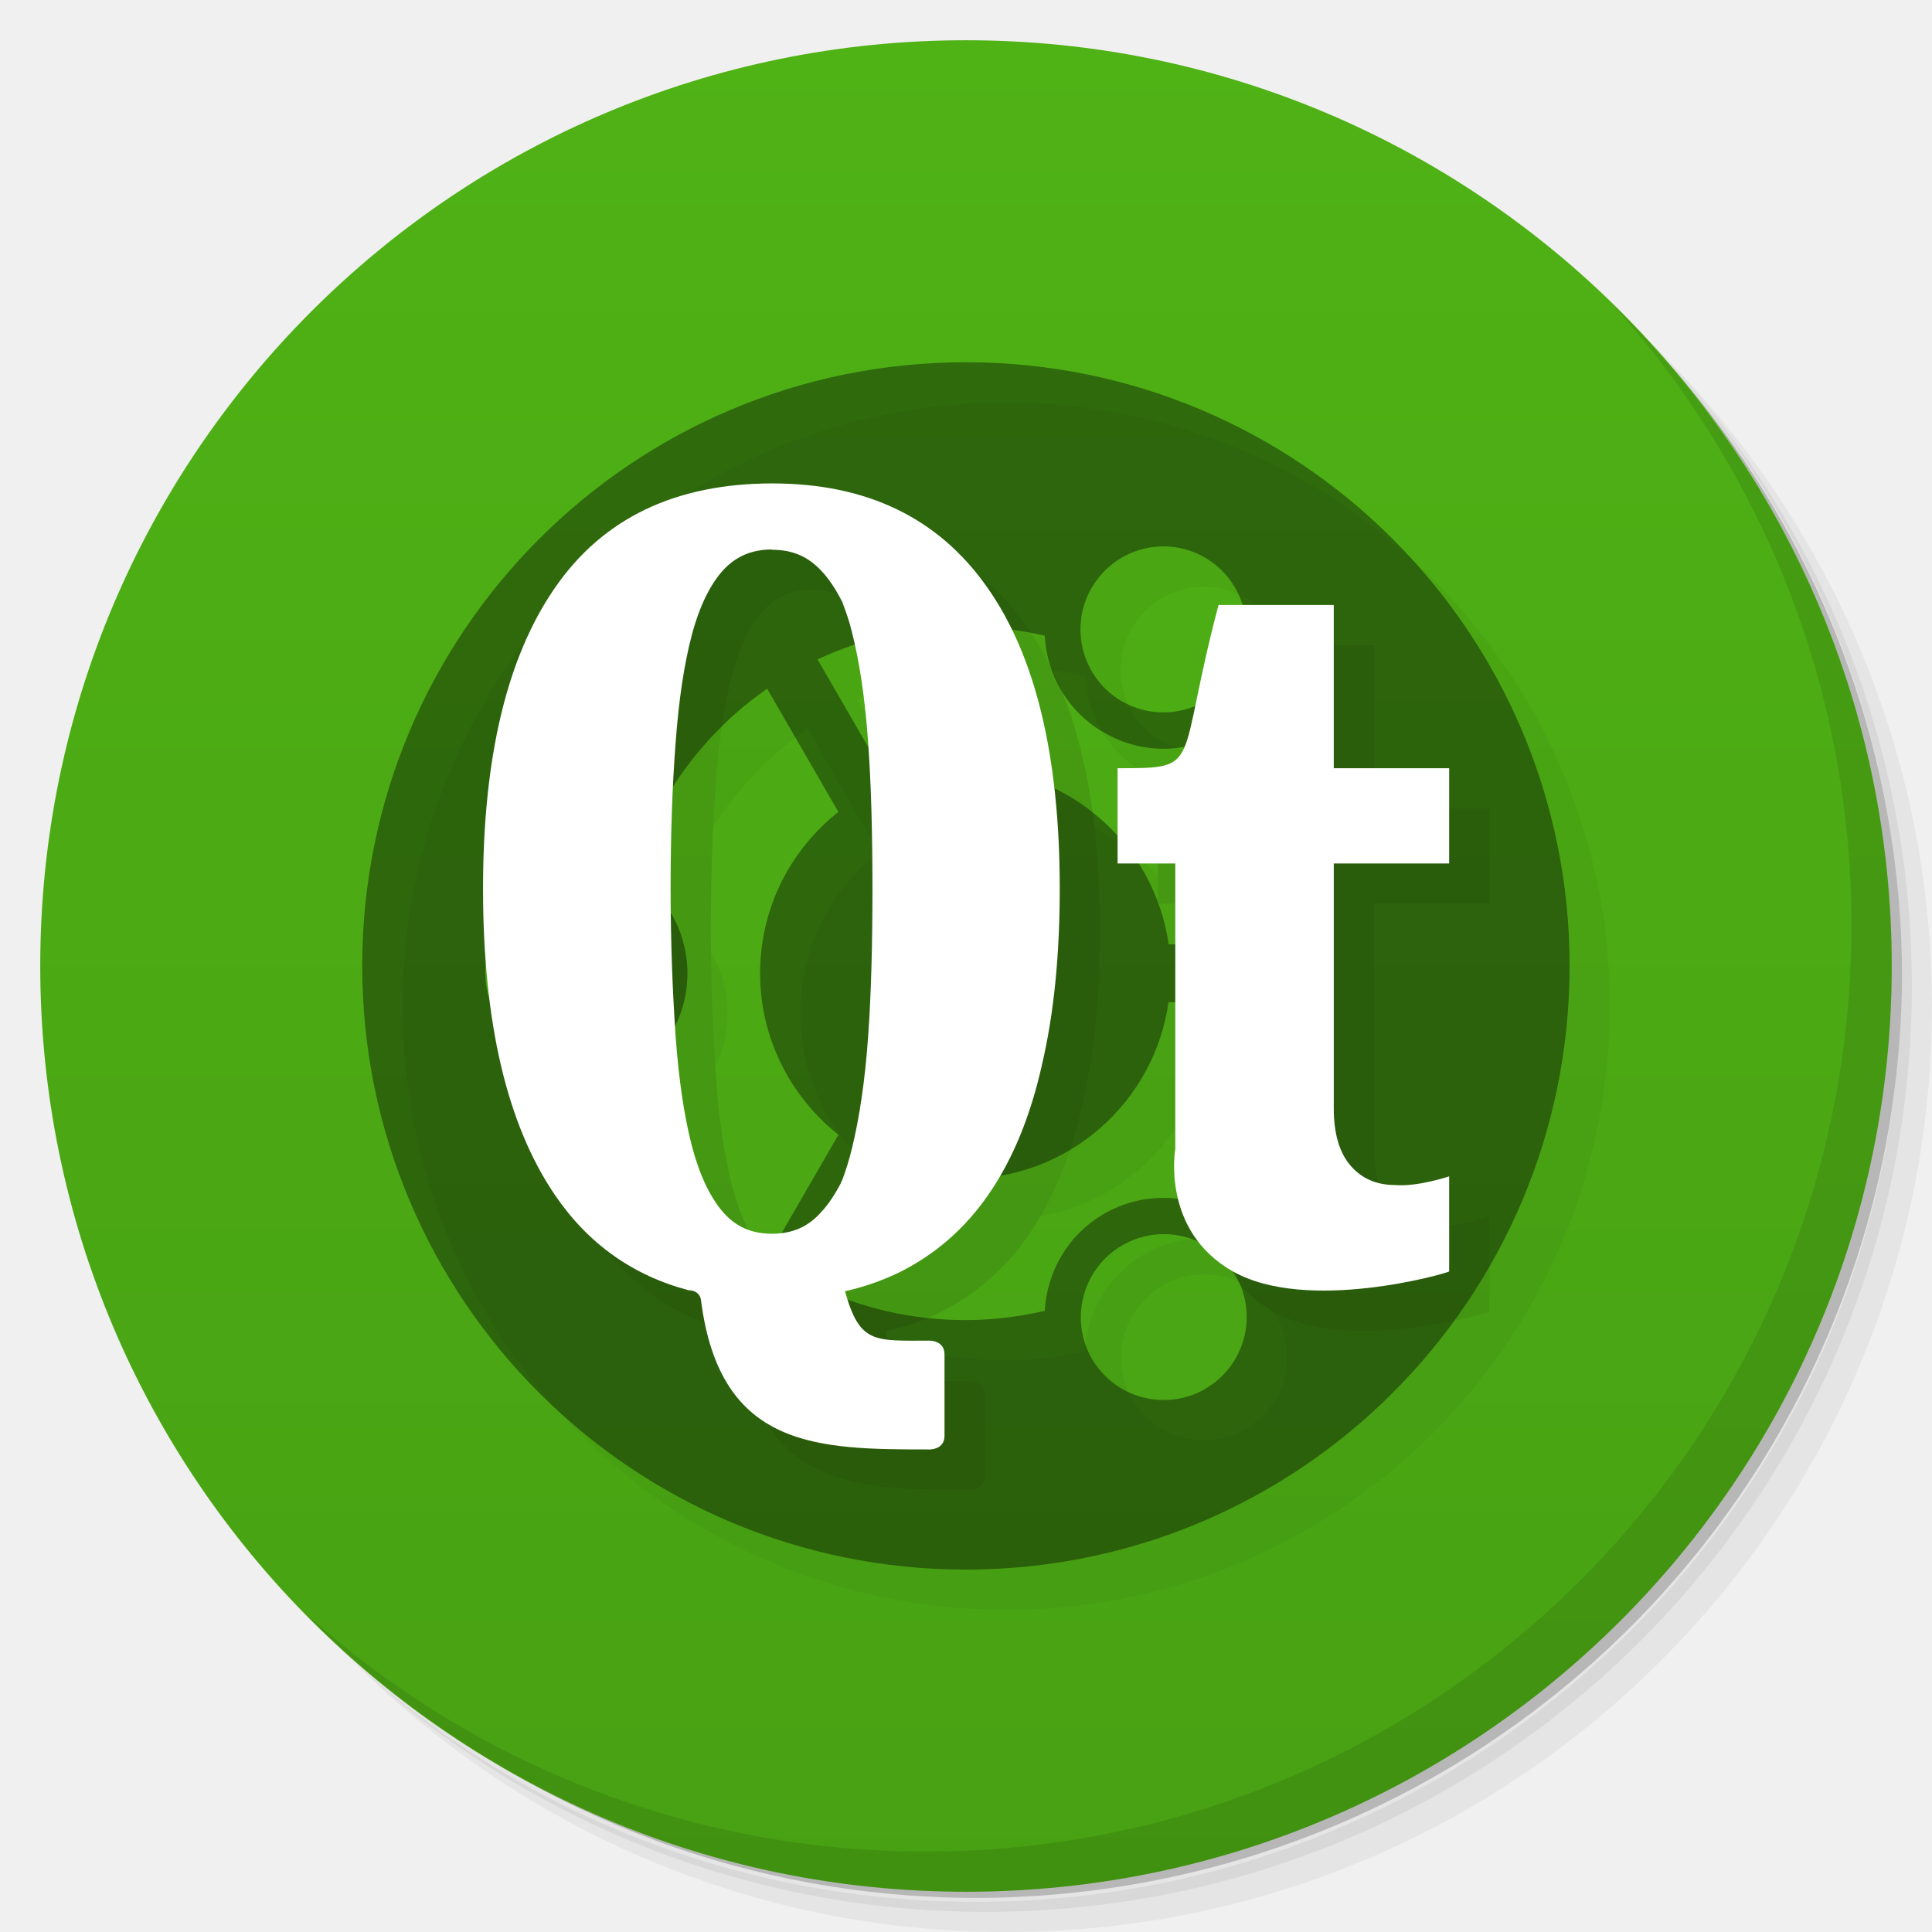
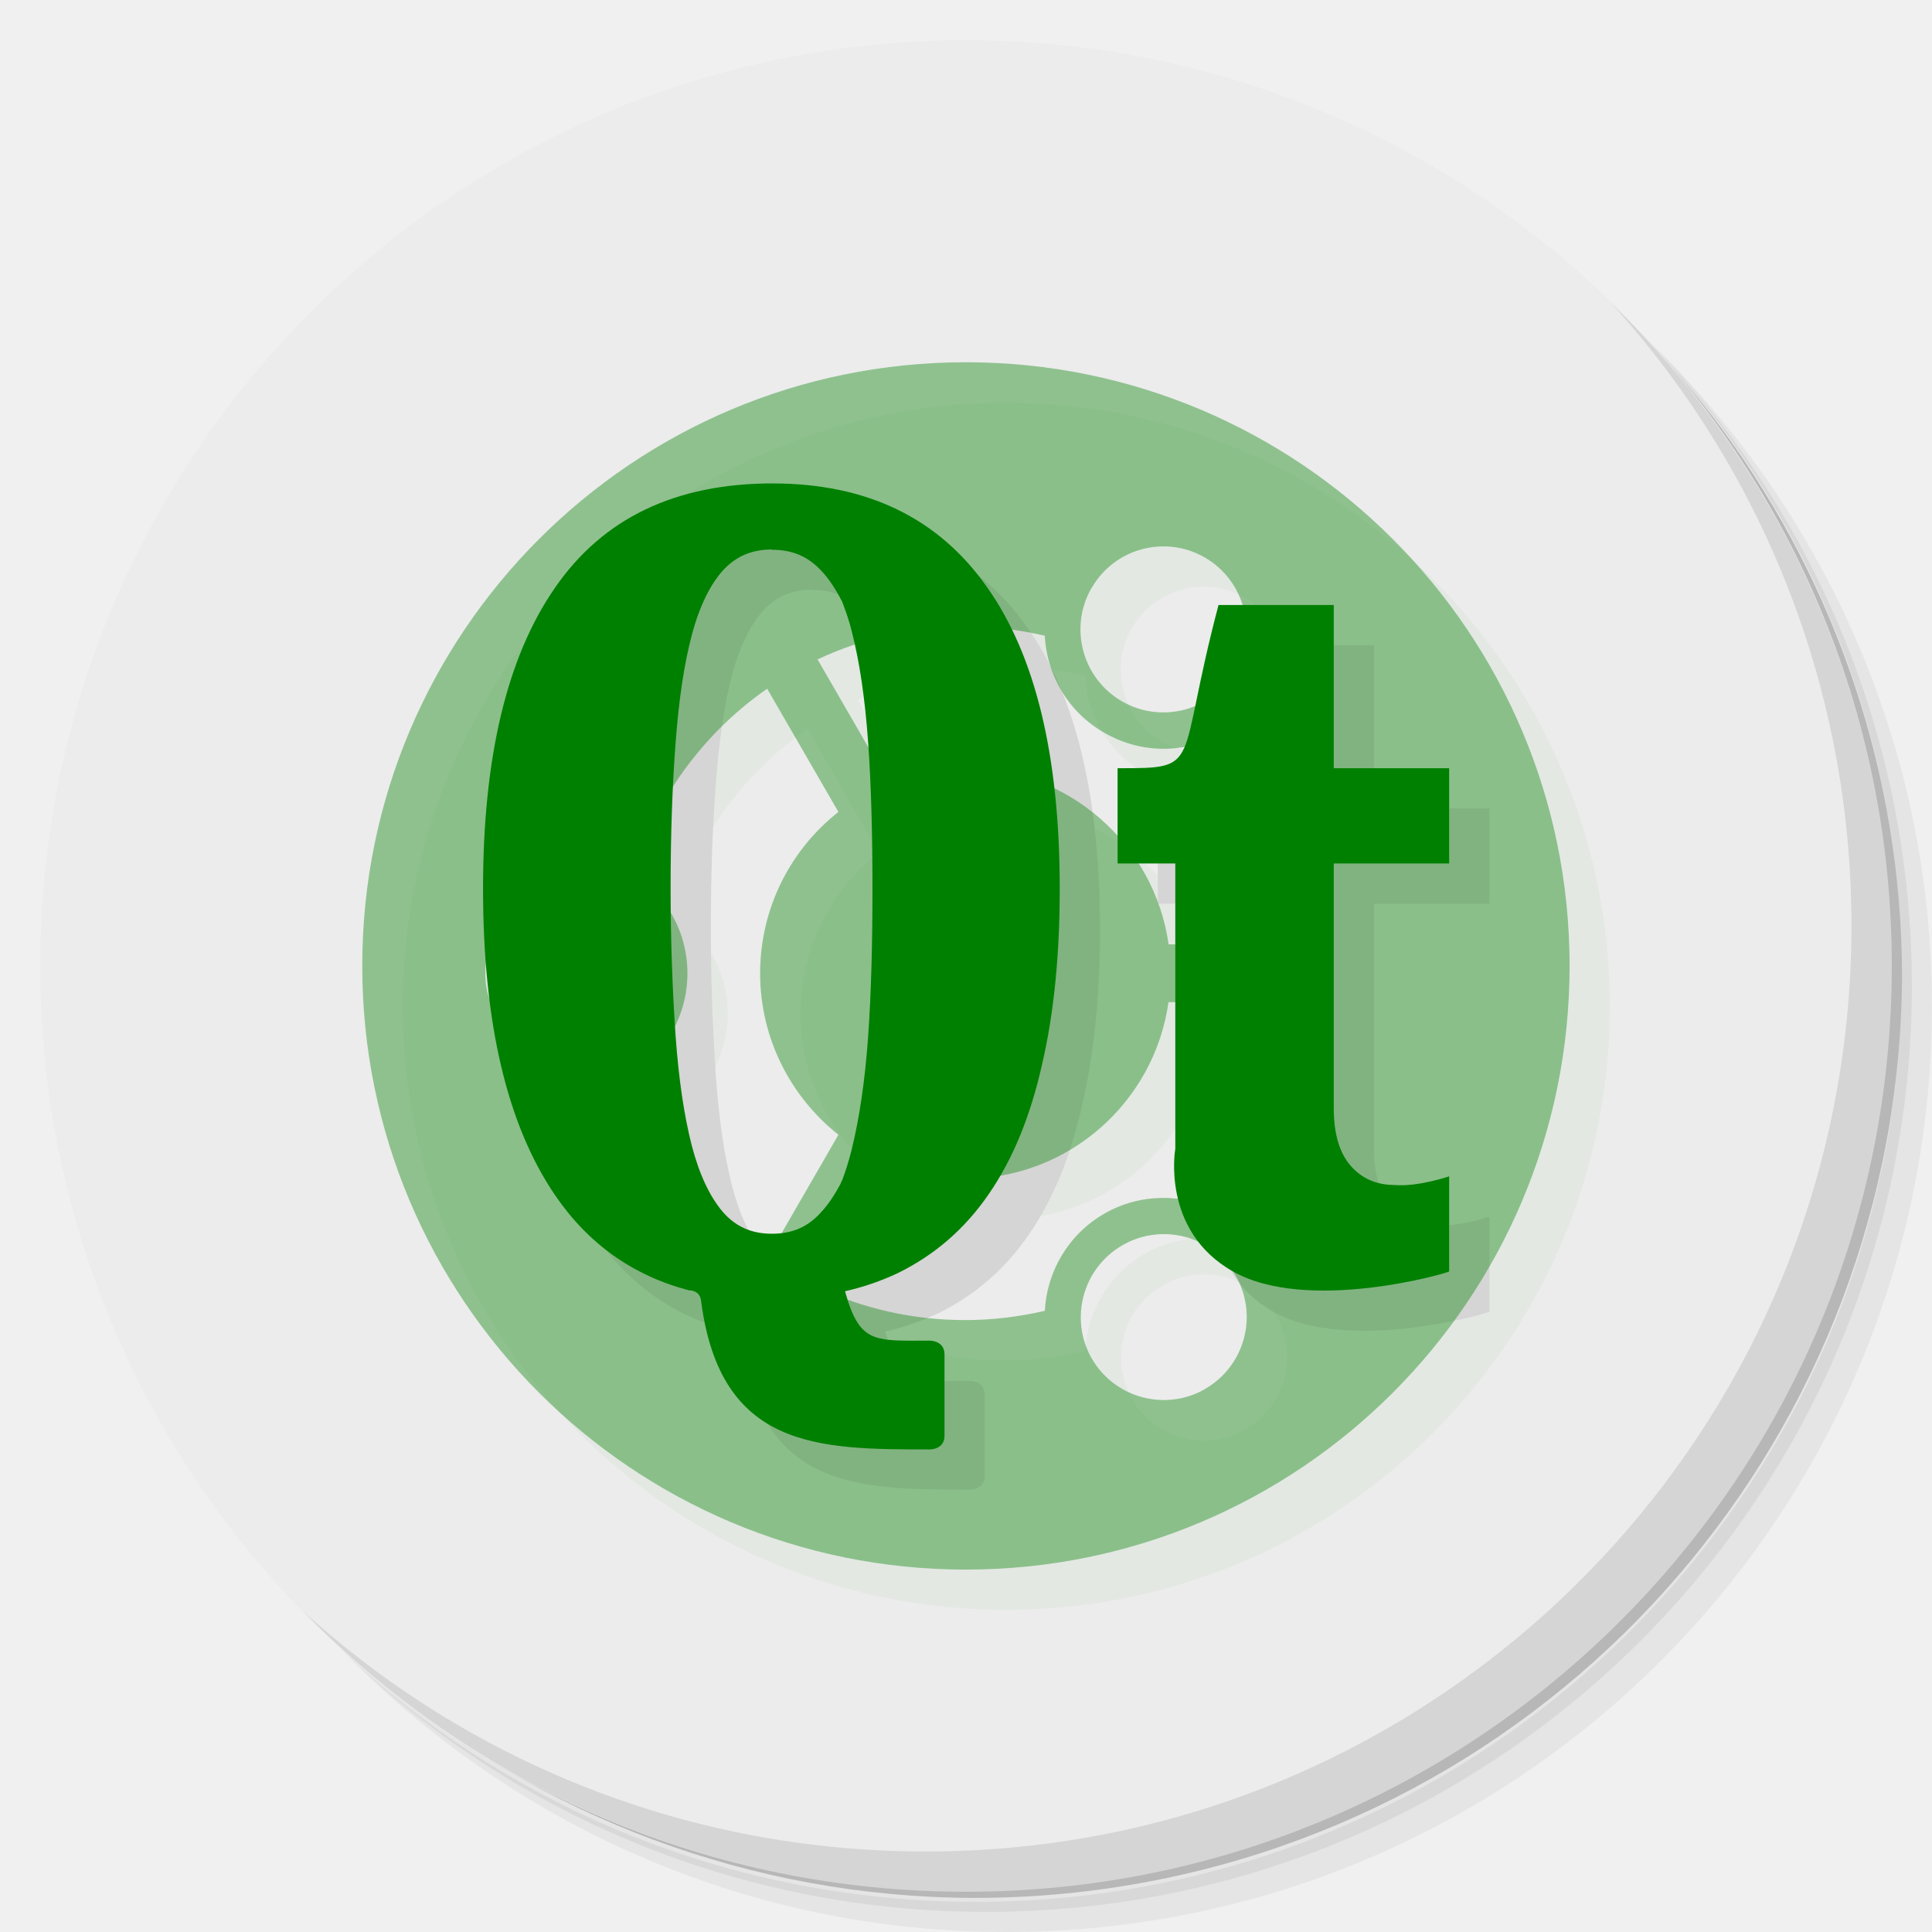
- <svg xmlns="http://www.w3.org/2000/svg" xmlns:xlink="http://www.w3.org/1999/xlink" viewBox="0 0 48 48">
-   <defs>
+ <svg xmlns="http://www.w3.org/2000/svg" xmlns:xlink="http://www.w3.org/1999/xlink" viewBox="0 0 48 48" id="svg2" version="1.1">
+   <defs id="defs4">
    <linearGradient id="linearGradient3764" x1="1" x2="47" gradientUnits="userSpaceOnUse" gradientTransform="matrix(0,-1,1,0,-1.5e-6,48)">
-       <stop style="stop-color:#48a113;stop-opacity:1" />
-       <stop offset="1" style="stop-color:#4fb215;stop-opacity:1" />
+       <stop style="stop-color:#48a113;stop-opacity:1" id="stop7" />
+       <stop offset="1" style="stop-color:#4fb215;stop-opacity:1" id="stop9" />
    </linearGradient>
  </defs>
-   <g>
-     <path d="m 36.31 5 c 5.859 4.062 9.688 10.831 9.688 18.5 c 0 12.426 -10.07 22.5 -22.5 22.5 c -7.669 0 -14.438 -3.828 -18.5 -9.688 c 1.037 1.822 2.306 3.499 3.781 4.969 c 4.085 3.712 9.514 5.969 15.469 5.969 c 12.703 0 23 -10.298 23 -23 c 0 -5.954 -2.256 -11.384 -5.969 -15.469 c -1.469 -1.475 -3.147 -2.744 -4.969 -3.781 z m 4.969 3.781 c 3.854 4.113 6.219 9.637 6.219 15.719 c 0 12.703 -10.297 23 -23 23 c -6.081 0 -11.606 -2.364 -15.719 -6.219 c 4.16 4.144 9.883 6.719 16.219 6.719 c 12.703 0 23 -10.298 23 -23 c 0 -6.335 -2.575 -12.06 -6.719 -16.219 z" style="opacity:0.05" />
-     <path d="m 41.28 8.781 c 3.712 4.085 5.969 9.514 5.969 15.469 c 0 12.703 -10.297 23 -23 23 c -5.954 0 -11.384 -2.256 -15.469 -5.969 c 4.113 3.854 9.637 6.219 15.719 6.219 c 12.703 0 23 -10.298 23 -23 c 0 -6.081 -2.364 -11.606 -6.219 -15.719 z" style="opacity:0.1" />
-     <path d="m 31.25 2.375 c 8.615 3.154 14.75 11.417 14.75 21.13 c 0 12.426 -10.07 22.5 -22.5 22.5 c -9.708 0 -17.971 -6.135 -21.12 -14.75 a 23 23 0 0 0 44.875 -7 a 23 23 0 0 0 -16 -21.875 z" style="opacity:0.2" />
+   <g id="g11">
+     <path d="m 36.31 5 c 5.859 4.062 9.688 10.831 9.688 18.5 c 0 12.426 -10.07 22.5 -22.5 22.5 c -7.669 0 -14.438 -3.828 -18.5 -9.688 c 1.037 1.822 2.306 3.499 3.781 4.969 c 4.085 3.712 9.514 5.969 15.469 5.969 c 12.703 0 23 -10.298 23 -23 c 0 -5.954 -2.256 -11.384 -5.969 -15.469 c -1.469 -1.475 -3.147 -2.744 -4.969 -3.781 z m 4.969 3.781 c 3.854 4.113 6.219 9.637 6.219 15.719 c 0 12.703 -10.297 23 -23 23 c -6.081 0 -11.606 -2.364 -15.719 -6.219 c 4.16 4.144 9.883 6.719 16.219 6.719 c 12.703 0 23 -10.298 23 -23 c 0 -6.335 -2.575 -12.06 -6.719 -16.219 z" style="opacity:0.05" id="path13" />
+     <path d="m 41.28 8.781 c 3.712 4.085 5.969 9.514 5.969 15.469 c 0 12.703 -10.297 23 -23 23 c -5.954 0 -11.384 -2.256 -15.469 -5.969 c 4.113 3.854 9.637 6.219 15.719 6.219 c 12.703 0 23 -10.298 23 -23 c 0 -6.081 -2.364 -11.606 -6.219 -15.719 z" style="opacity:0.1" id="path15" />
+     <path d="m 31.25 2.375 c 8.615 3.154 14.75 11.417 14.75 21.13 c 0 12.426 -10.07 22.5 -22.5 22.5 c -9.708 0 -17.971 -6.135 -21.12 -14.75 a 23 23 0 0 0 44.875 -7 a 23 23 0 0 0 -16 -21.875 z" style="opacity:0.2" id="path17" />
  </g>
-   <g>
-     <path d="m 24 1 c 12.703 0 23 10.297 23 23 c 0 12.703 -10.297 23 -23 23 -12.703 0 -23 -10.297 -23 -23 0 -12.703 10.297 -23 23 -23 z" style="fill:url(#linearGradient3764);fill-opacity:1" />
+   <g id="g19" style="fill:#ececec;fill-opacity:1">
+     <path d="m 24 1 c 12.703 0 23 10.297 23 23 c 0 12.703 -10.297 23 -23 23 -12.703 0 -23 -10.297 -23 -23 0 -12.703 10.297 -23 23 -23 z" style="fill:#ececec;fill-opacity:1" id="path21" />
  </g>
-   <g>
-     <g>
-       <g transform="translate(1,1)">
-         <g style="opacity:0.1">
-           <g>
-             <use xlink:href="#SVGCleanerId_0" />
-             <path d="m 29.2 28.551 c 0 -1.688 0 -7.098 0 -7.098 l -1.434 0 l 0 -2.367 c 2.148 0 1.434 0 2.508 -4.055 l 2.863 0 l 0 4.055 l 2.867 0 l 0 2.367 l -2.867 0 l 0 6.082 c 0 0.633 0.141 1.105 0.418 1.426 c 0.273 0.316 0.641 0.48 1.094 0.48 c 0.574 0.051 1.355 -0.215 1.355 -0.215 l 0 2.363 c -0.07 0.051 -3.527 1.043 -5.371 0 c -1.793 -1.012 -1.434 -3.039 -1.434 -3.039 m 0 0" style="fill:#000;fill-opacity:1;stroke:none;fill-rule:nonzero" />
-             <path d="m 19.2 12.01 c -2.422 0 -4.227 0.867 -5.418 2.602 c -1.188 1.719 -1.781 4.207 -1.781 7.465 c 0 3.328 0.594 5.855 1.781 7.605 c 0.828 1.219 1.941 2.01 3.332 2.375 c 0 0 0.281 -0.012 0.305 0.27 c 0.48 3.68 2.914 3.684 5.688 3.684 c 0 0 0.359 0 0.359 -0.336 l 0 -2.027 c 0 -0.34 -0.359 -0.34 -0.359 -0.34 c -1.387 0 -1.746 0.086 -2.113 -1.227 c 0.477 -0.109 0.902 -0.258 1.316 -0.453 c 0.914 -0.449 1.668 -1.102 2.258 -1.965 c 0.598 -0.867 1.035 -1.938 1.32 -3.211 c 0.297 -1.27 0.441 -2.727 0.441 -4.375 c 0 -3.293 -0.602 -5.797 -1.813 -7.5 c -1.207 -1.711 -2.984 -2.566 -5.316 -2.566 m -0.02 1.648 c 0.512 0 0.895 0.168 1.223 0.52 c 0.191 0.199 0.359 0.457 0.52 0.77 c 0.086 0.227 0.176 0.473 0.242 0.75 c 0.191 0.746 0.324 1.648 0.402 2.723 c 0.078 1.074 0.109 2.293 0.109 3.656 c 0 1.371 -0.031 2.605 -0.109 3.695 c -0.078 1.086 -0.215 2 -0.402 2.766 c -0.07 0.285 -0.152 0.547 -0.242 0.785 c -0.02 0.027 -0.027 0.063 -0.043 0.094 c -0.148 0.273 -0.301 0.508 -0.477 0.695 c -0.324 0.367 -0.715 0.539 -1.223 0.539 c -0.504 0 -0.898 -0.172 -1.219 -0.539 c -0.32 -0.375 -0.582 -0.918 -0.773 -1.648 c -0.191 -0.742 -0.324 -1.645 -0.402 -2.715 c -0.074 -1.078 -0.125 -2.309 -0.125 -3.676 c 0 -1.355 0.043 -2.563 0.125 -3.625 c 0.078 -1.059 0.211 -1.953 0.402 -2.672 c 0.191 -0.719 0.457 -1.254 0.773 -1.605 c 0.32 -0.348 0.711 -0.52 1.219 -0.52 m 0 0.008" style="fill:#000;fill-opacity:1;stroke:none;fill-rule:nonzero" />
+   <g id="g23">
+     <g id="g25">
+       <g transform="translate(1,1)" id="g27">
+         <g style="opacity:0.1" id="g29">
+           <g id="g31">
+             <use xlink:href="#SVGCleanerId_0" id="use33" />
+             <path d="m 29.2 28.551 c 0 -1.688 0 -7.098 0 -7.098 l -1.434 0 l 0 -2.367 c 2.148 0 1.434 0 2.508 -4.055 l 2.863 0 l 0 4.055 l 2.867 0 l 0 2.367 l -2.867 0 l 0 6.082 c 0 0.633 0.141 1.105 0.418 1.426 c 0.273 0.316 0.641 0.48 1.094 0.48 c 0.574 0.051 1.355 -0.215 1.355 -0.215 l 0 2.363 c -0.07 0.051 -3.527 1.043 -5.371 0 c -1.793 -1.012 -1.434 -3.039 -1.434 -3.039 m 0 0" style="fill:#000;fill-opacity:1;stroke:none;fill-rule:nonzero" id="path35" />
+             <path d="m 19.2 12.01 c -2.422 0 -4.227 0.867 -5.418 2.602 c -1.188 1.719 -1.781 4.207 -1.781 7.465 c 0 3.328 0.594 5.855 1.781 7.605 c 0.828 1.219 1.941 2.01 3.332 2.375 c 0 0 0.281 -0.012 0.305 0.27 c 0.48 3.68 2.914 3.684 5.688 3.684 c 0 0 0.359 0 0.359 -0.336 l 0 -2.027 c 0 -0.34 -0.359 -0.34 -0.359 -0.34 c -1.387 0 -1.746 0.086 -2.113 -1.227 c 0.477 -0.109 0.902 -0.258 1.316 -0.453 c 0.914 -0.449 1.668 -1.102 2.258 -1.965 c 0.598 -0.867 1.035 -1.938 1.32 -3.211 c 0.297 -1.27 0.441 -2.727 0.441 -4.375 c 0 -3.293 -0.602 -5.797 -1.813 -7.5 c -1.207 -1.711 -2.984 -2.566 -5.316 -2.566 m -0.02 1.648 c 0.512 0 0.895 0.168 1.223 0.52 c 0.191 0.199 0.359 0.457 0.52 0.77 c 0.086 0.227 0.176 0.473 0.242 0.75 c 0.191 0.746 0.324 1.648 0.402 2.723 c 0.078 1.074 0.109 2.293 0.109 3.656 c 0 1.371 -0.031 2.605 -0.109 3.695 c -0.078 1.086 -0.215 2 -0.402 2.766 c -0.07 0.285 -0.152 0.547 -0.242 0.785 c -0.02 0.027 -0.027 0.063 -0.043 0.094 c -0.148 0.273 -0.301 0.508 -0.477 0.695 c -0.324 0.367 -0.715 0.539 -1.223 0.539 c -0.504 0 -0.898 -0.172 -1.219 -0.539 c -0.32 -0.375 -0.582 -0.918 -0.773 -1.648 c -0.191 -0.742 -0.324 -1.645 -0.402 -2.715 c -0.074 -1.078 -0.125 -2.309 -0.125 -3.676 c 0 -1.355 0.043 -2.563 0.125 -3.625 c 0.078 -1.059 0.211 -1.953 0.402 -2.672 c 0.191 -0.719 0.457 -1.254 0.773 -1.605 c 0.32 -0.348 0.711 -0.52 1.219 -0.52 m 0 0.008" style="fill:#000;fill-opacity:1;stroke:none;fill-rule:nonzero" id="path37" />
          </g>
        </g>
      </g>
    </g>
  </g>
-   <g>
-     <g>
-       <g>
-         <path d="m 23.996 9 c -8.281 0 -14.996 6.715 -14.996 14.996 c 0 8.285 6.715 15 14.996 15 c 8.285 0 15 -6.715 15 -15 c 0 -8.281 -6.715 -14.996 -15 -14.996 m 3.125 5.609 c 0.566 -0.988 1.828 -1.328 2.813 -0.758 c 0.984 0.57 1.324 1.832 0.758 2.816 c -0.57 0.988 -1.832 1.324 -2.816 0.758 c -0.988 -0.57 -1.324 -1.832 -0.758 -2.816 m -12.996 11.633 c -1.141 0 -2.066 -0.926 -2.066 -2.063 c 0 -1.137 0.926 -2.066 2.066 -2.066 c 1.137 0 2.063 0.926 2.063 2.066 c 0 1.137 -0.926 2.063 -2.063 2.063 m 3.766 4.03 c -1.023 -1.023 -1.758 -2.258 -2.164 -3.605 c 0.816 -0.527 1.355 -1.441 1.355 -2.484 c 0 -1.043 -0.539 -1.957 -1.355 -2.484 c 0.406 -1.348 1.141 -2.582 2.164 -3.609 c 0.363 -0.363 0.758 -0.691 1.172 -0.98 l 1.77 3.063 c -1.188 0.934 -1.945 2.387 -1.945 4.01 c 0 1.625 0.766 3.074 1.945 4.01 l -1.77 3.066 c -0.41 -0.289 -0.805 -0.617 -1.168 -0.98 m 12.05 4.23 c -0.988 0.566 -2.246 0.227 -2.816 -0.754 c -0.566 -0.988 -0.227 -2.246 0.758 -2.816 c 0.984 -0.57 2.25 -0.234 2.813 0.75 c 0.57 0.984 0.234 2.246 -0.754 2.816 m 0.316 -4.418 c -0.863 -0.441 -1.926 -0.449 -2.824 0.066 c -0.902 0.523 -1.426 1.445 -1.477 2.414 c -0.641 0.148 -1.301 0.23 -1.977 0.23 c -1.289 0 -2.535 -0.281 -3.668 -0.816 l 1.766 -3.066 c 0.59 0.238 1.23 0.371 1.902 0.371 c 2.57 0 4.699 -1.906 5.05 -4.387 l 3.535 0 c -0.16 1.945 -0.965 3.754 -2.309 5.188 m -1.223 -6.625 c -0.352 -2.477 -2.484 -4.383 -5.05 -4.383 c -0.672 0 -1.313 0.133 -1.902 0.367 l -1.77 -3.063 c 1.137 -0.535 2.383 -0.816 3.672 -0.816 c 0.672 0 1.336 0.078 1.973 0.227 c 0.051 0.969 0.574 1.895 1.477 2.41 c 0.902 0.523 1.961 0.516 2.82 0.074 c 1.348 1.426 2.152 3.238 2.316 5.184 l -3.539 0 m 0.004 0" id="SVGCleanerId_0" style="fill:#000;fill-opacity:0.392;stroke:none;fill-rule:nonzero" />
-         <path d="m 29.2 28.551 c 0 -1.688 0 -7.098 0 -7.098 l -1.434 0 l 0 -2.367 c 2.148 0 1.434 0 2.508 -4.055 l 2.863 0 l 0 4.055 l 2.867 0 l 0 2.367 l -2.867 0 l 0 6.082 c 0 0.633 0.141 1.105 0.418 1.426 c 0.273 0.316 0.641 0.48 1.094 0.48 c 0.574 0.051 1.355 -0.215 1.355 -0.215 l 0 2.363 c -0.07 0.051 -3.527 1.043 -5.371 0 c -1.793 -1.012 -1.434 -3.039 -1.434 -3.039 m 0 0" style="fill:#fff;fill-opacity:1;stroke:none;fill-rule:nonzero" />
-         <path d="m 19.2 12.01 c -2.422 0 -4.227 0.867 -5.418 2.602 c -1.188 1.719 -1.781 4.207 -1.781 7.465 c 0 3.328 0.594 5.855 1.781 7.605 c 0.828 1.219 1.941 2.01 3.332 2.375 c 0 0 0.281 -0.012 0.305 0.27 c 0.48 3.68 2.914 3.684 5.688 3.684 c 0 0 0.359 0 0.359 -0.336 l 0 -2.027 c 0 -0.34 -0.359 -0.34 -0.359 -0.34 c -1.387 0 -1.746 0.086 -2.113 -1.227 c 0.477 -0.109 0.902 -0.258 1.316 -0.453 c 0.914 -0.449 1.668 -1.102 2.258 -1.965 c 0.598 -0.867 1.035 -1.938 1.32 -3.211 c 0.297 -1.27 0.441 -2.727 0.441 -4.375 c 0 -3.293 -0.602 -5.797 -1.813 -7.5 c -1.207 -1.711 -2.984 -2.566 -5.316 -2.566 m -0.02 1.648 c 0.512 0 0.895 0.168 1.223 0.52 c 0.191 0.199 0.359 0.457 0.52 0.77 c 0.086 0.227 0.176 0.473 0.242 0.75 c 0.191 0.746 0.324 1.648 0.402 2.723 c 0.078 1.074 0.109 2.293 0.109 3.656 c 0 1.371 -0.031 2.605 -0.109 3.695 c -0.078 1.086 -0.215 2 -0.402 2.766 c -0.07 0.285 -0.152 0.547 -0.242 0.785 c -0.02 0.027 -0.027 0.063 -0.043 0.094 c -0.148 0.273 -0.301 0.508 -0.477 0.695 c -0.324 0.367 -0.715 0.539 -1.223 0.539 c -0.504 0 -0.898 -0.172 -1.219 -0.539 c -0.32 -0.375 -0.582 -0.918 -0.773 -1.648 c -0.191 -0.742 -0.324 -1.645 -0.402 -2.715 c -0.074 -1.078 -0.125 -2.309 -0.125 -3.676 c 0 -1.355 0.043 -2.563 0.125 -3.625 c 0.078 -1.059 0.211 -1.953 0.402 -2.672 c 0.191 -0.719 0.457 -1.254 0.773 -1.605 c 0.32 -0.348 0.711 -0.52 1.219 -0.52 m 0 0.008" style="fill:#fff;fill-opacity:1;stroke:none;fill-rule:nonzero" />
+   <g id="g39" style="fill:#008000">
+     <g id="g41" style="fill:#008000">
+       <g id="g43" style="fill:#008000">
+         <path d="m 23.996 9 c -8.281 0 -14.996 6.715 -14.996 14.996 c 0 8.285 6.715 15 14.996 15 c 8.285 0 15 -6.715 15 -15 c 0 -8.281 -6.715 -14.996 -15 -14.996 m 3.125 5.609 c 0.566 -0.988 1.828 -1.328 2.813 -0.758 c 0.984 0.57 1.324 1.832 0.758 2.816 c -0.57 0.988 -1.832 1.324 -2.816 0.758 c -0.988 -0.57 -1.324 -1.832 -0.758 -2.816 m -12.996 11.633 c -1.141 0 -2.066 -0.926 -2.066 -2.063 c 0 -1.137 0.926 -2.066 2.066 -2.066 c 1.137 0 2.063 0.926 2.063 2.066 c 0 1.137 -0.926 2.063 -2.063 2.063 m 3.766 4.03 c -1.023 -1.023 -1.758 -2.258 -2.164 -3.605 c 0.816 -0.527 1.355 -1.441 1.355 -2.484 c 0 -1.043 -0.539 -1.957 -1.355 -2.484 c 0.406 -1.348 1.141 -2.582 2.164 -3.609 c 0.363 -0.363 0.758 -0.691 1.172 -0.98 l 1.77 3.063 c -1.188 0.934 -1.945 2.387 -1.945 4.01 c 0 1.625 0.766 3.074 1.945 4.01 l -1.77 3.066 c -0.41 -0.289 -0.805 -0.617 -1.168 -0.98 m 12.05 4.23 c -0.988 0.566 -2.246 0.227 -2.816 -0.754 c -0.566 -0.988 -0.227 -2.246 0.758 -2.816 c 0.984 -0.57 2.25 -0.234 2.813 0.75 c 0.57 0.984 0.234 2.246 -0.754 2.816 m 0.316 -4.418 c -0.863 -0.441 -1.926 -0.449 -2.824 0.066 c -0.902 0.523 -1.426 1.445 -1.477 2.414 c -0.641 0.148 -1.301 0.23 -1.977 0.23 c -1.289 0 -2.535 -0.281 -3.668 -0.816 l 1.766 -3.066 c 0.59 0.238 1.23 0.371 1.902 0.371 c 2.57 0 4.699 -1.906 5.05 -4.387 l 3.535 0 c -0.16 1.945 -0.965 3.754 -2.309 5.188 m -1.223 -6.625 c -0.352 -2.477 -2.484 -4.383 -5.05 -4.383 c -0.672 0 -1.313 0.133 -1.902 0.367 l -1.77 -3.063 c 1.137 -0.535 2.383 -0.816 3.672 -0.816 c 0.672 0 1.336 0.078 1.973 0.227 c 0.051 0.969 0.574 1.895 1.477 2.41 c 0.902 0.523 1.961 0.516 2.82 0.074 c 1.348 1.426 2.152 3.238 2.316 5.184 l -3.539 0 m 0.004 0" id="SVGCleanerId_0" style="fill:#008000;fill-opacity:0.392;stroke:none;fill-rule:nonzero" />
+         <path d="m 29.2 28.551 c 0 -1.688 0 -7.098 0 -7.098 l -1.434 0 l 0 -2.367 c 2.148 0 1.434 0 2.508 -4.055 l 2.863 0 l 0 4.055 l 2.867 0 l 0 2.367 l -2.867 0 l 0 6.082 c 0 0.633 0.141 1.105 0.418 1.426 c 0.273 0.316 0.641 0.48 1.094 0.48 c 0.574 0.051 1.355 -0.215 1.355 -0.215 l 0 2.363 c -0.07 0.051 -3.527 1.043 -5.371 0 c -1.793 -1.012 -1.434 -3.039 -1.434 -3.039 m 0 0" style="fill:#008000;fill-opacity:1;stroke:none;fill-rule:nonzero" id="path46" />
+         <path d="m 19.2 12.01 c -2.422 0 -4.227 0.867 -5.418 2.602 c -1.188 1.719 -1.781 4.207 -1.781 7.465 c 0 3.328 0.594 5.855 1.781 7.605 c 0.828 1.219 1.941 2.01 3.332 2.375 c 0 0 0.281 -0.012 0.305 0.27 c 0.48 3.68 2.914 3.684 5.688 3.684 c 0 0 0.359 0 0.359 -0.336 l 0 -2.027 c 0 -0.34 -0.359 -0.34 -0.359 -0.34 c -1.387 0 -1.746 0.086 -2.113 -1.227 c 0.477 -0.109 0.902 -0.258 1.316 -0.453 c 0.914 -0.449 1.668 -1.102 2.258 -1.965 c 0.598 -0.867 1.035 -1.938 1.32 -3.211 c 0.297 -1.27 0.441 -2.727 0.441 -4.375 c 0 -3.293 -0.602 -5.797 -1.813 -7.5 c -1.207 -1.711 -2.984 -2.566 -5.316 -2.566 m -0.02 1.648 c 0.512 0 0.895 0.168 1.223 0.52 c 0.191 0.199 0.359 0.457 0.52 0.77 c 0.086 0.227 0.176 0.473 0.242 0.75 c 0.191 0.746 0.324 1.648 0.402 2.723 c 0.078 1.074 0.109 2.293 0.109 3.656 c 0 1.371 -0.031 2.605 -0.109 3.695 c -0.078 1.086 -0.215 2 -0.402 2.766 c -0.07 0.285 -0.152 0.547 -0.242 0.785 c -0.02 0.027 -0.027 0.063 -0.043 0.094 c -0.148 0.273 -0.301 0.508 -0.477 0.695 c -0.324 0.367 -0.715 0.539 -1.223 0.539 c -0.504 0 -0.898 -0.172 -1.219 -0.539 c -0.32 -0.375 -0.582 -0.918 -0.773 -1.648 c -0.191 -0.742 -0.324 -1.645 -0.402 -2.715 c -0.074 -1.078 -0.125 -2.309 -0.125 -3.676 c 0 -1.355 0.043 -2.563 0.125 -3.625 c 0.078 -1.059 0.211 -1.953 0.402 -2.672 c 0.191 -0.719 0.457 -1.254 0.773 -1.605 c 0.32 -0.348 0.711 -0.52 1.219 -0.52 m 0 0.008" style="fill:#008000;fill-opacity:1;stroke:none;fill-rule:nonzero" id="path48" />
      </g>
    </g>
  </g>
-   <g>
-     <path d="m 40.03 7.531 c 3.712 4.084 5.969 9.514 5.969 15.469 0 12.703 -10.297 23 -23 23 c -5.954 0 -11.384 -2.256 -15.469 -5.969 4.178 4.291 10.01 6.969 16.469 6.969 c 12.703 0 23 -10.298 23 -23 0 -6.462 -2.677 -12.291 -6.969 -16.469 z" style="opacity:0.1" />
+   <g id="g50">
+     <path d="m 40.03 7.531 c 3.712 4.084 5.969 9.514 5.969 15.469 0 12.703 -10.297 23 -23 23 c -5.954 0 -11.384 -2.256 -15.469 -5.969 4.178 4.291 10.01 6.969 16.469 6.969 c 12.703 0 23 -10.298 23 -23 0 -6.462 -2.677 -12.291 -6.969 -16.469 z" style="opacity:0.1" id="path52" />
  </g>
</svg>
